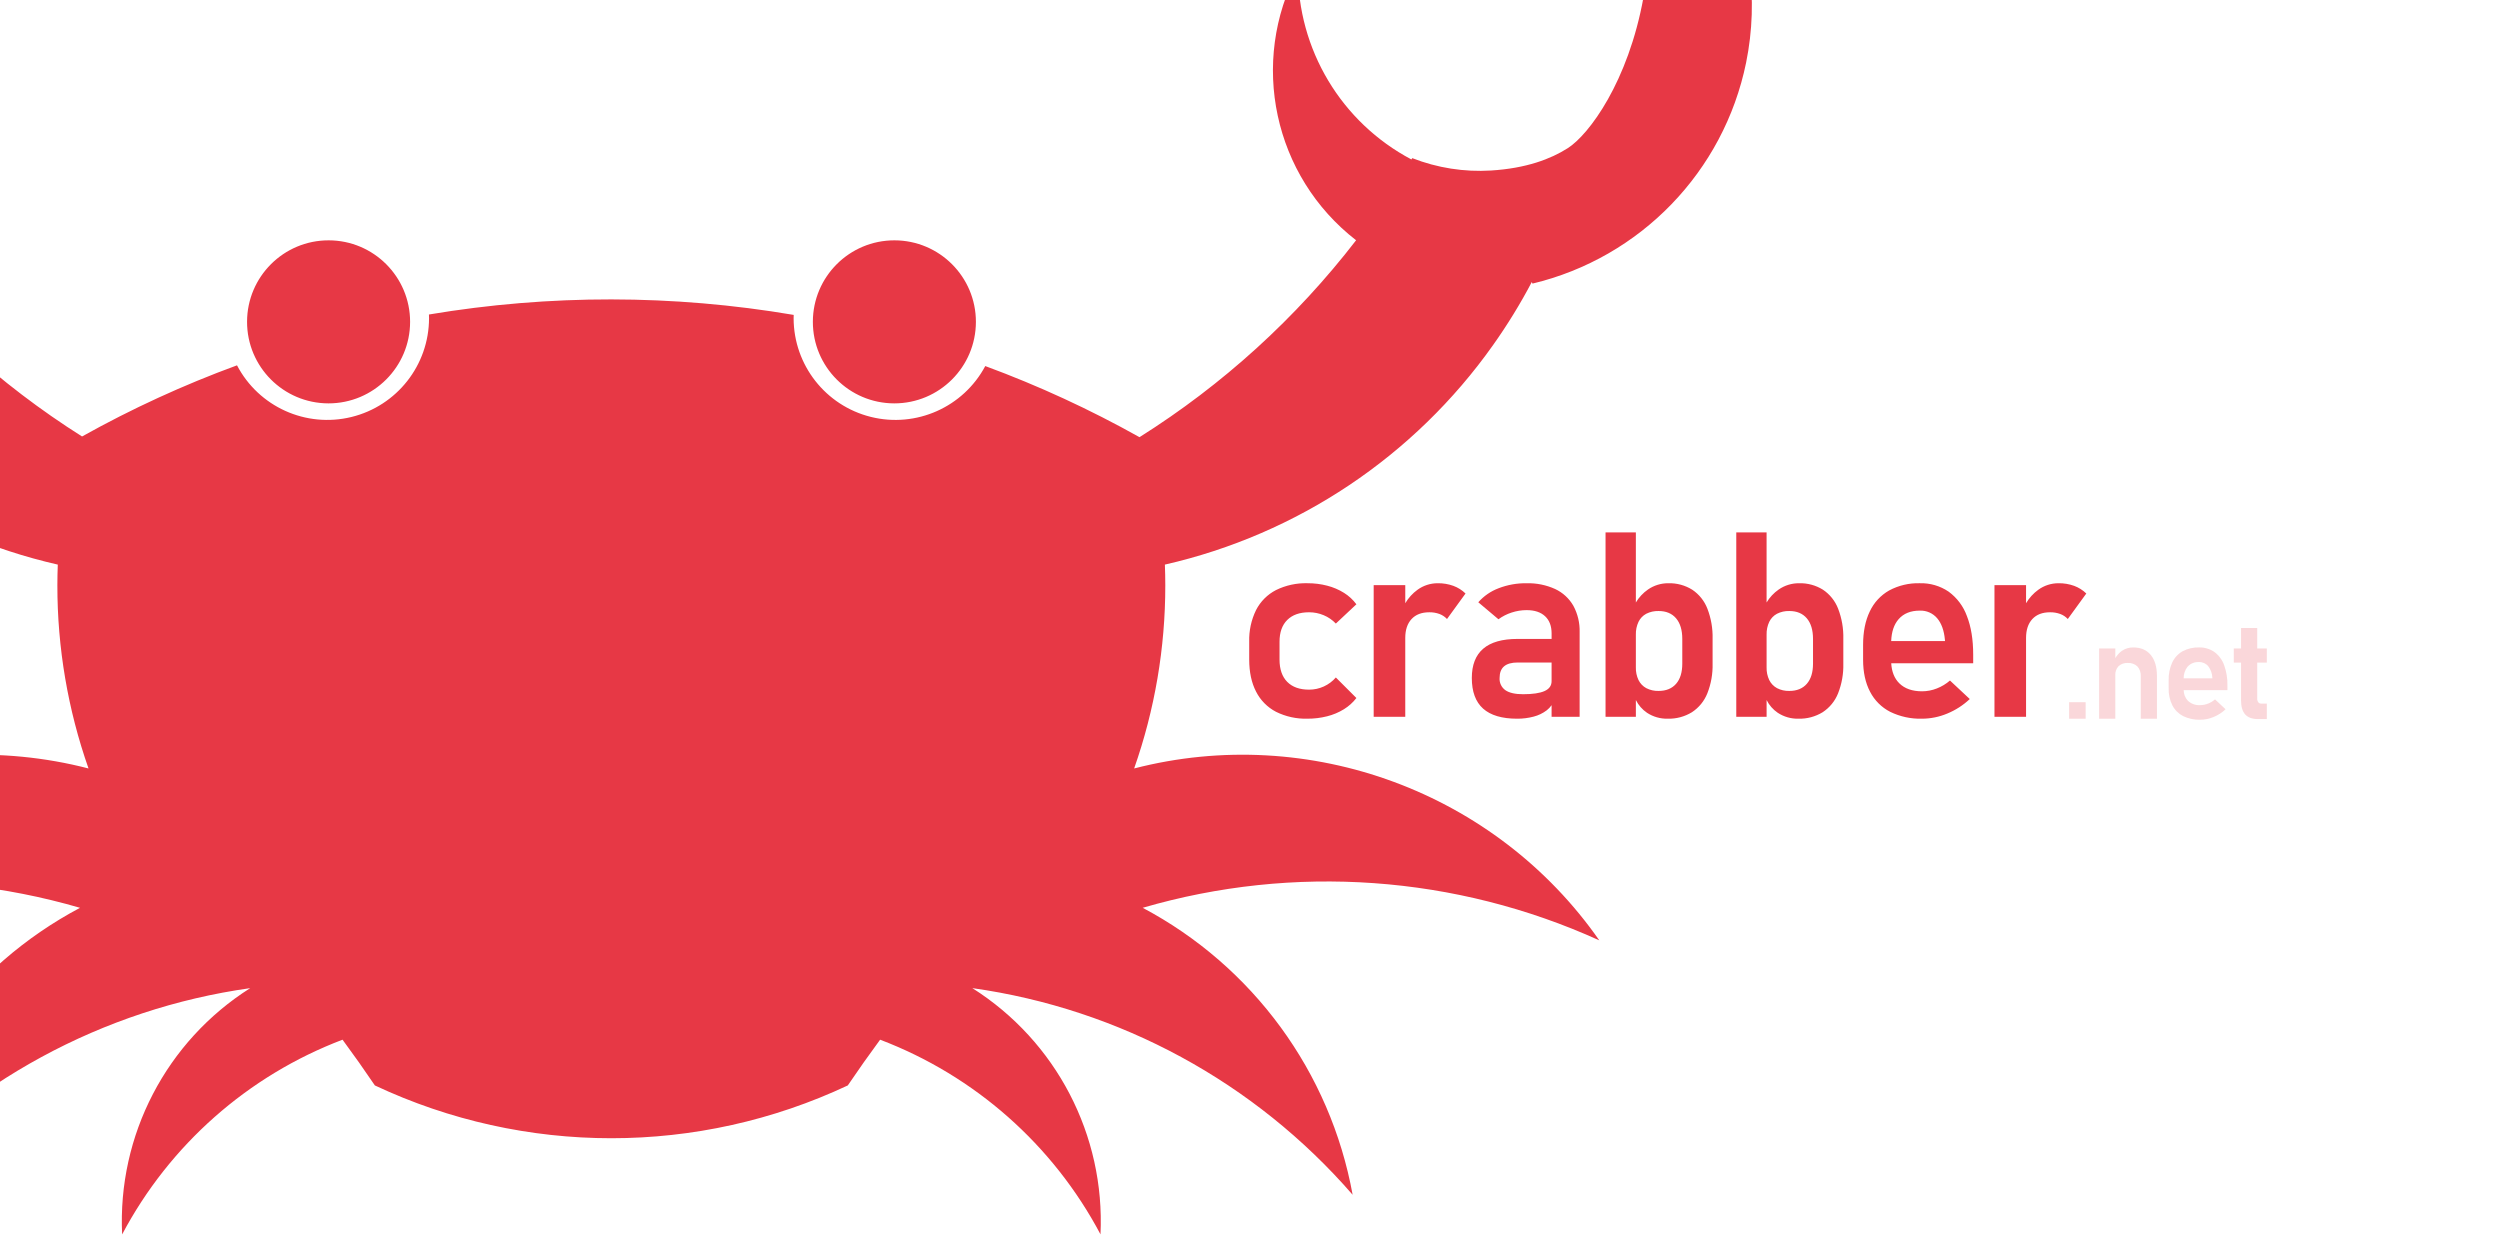
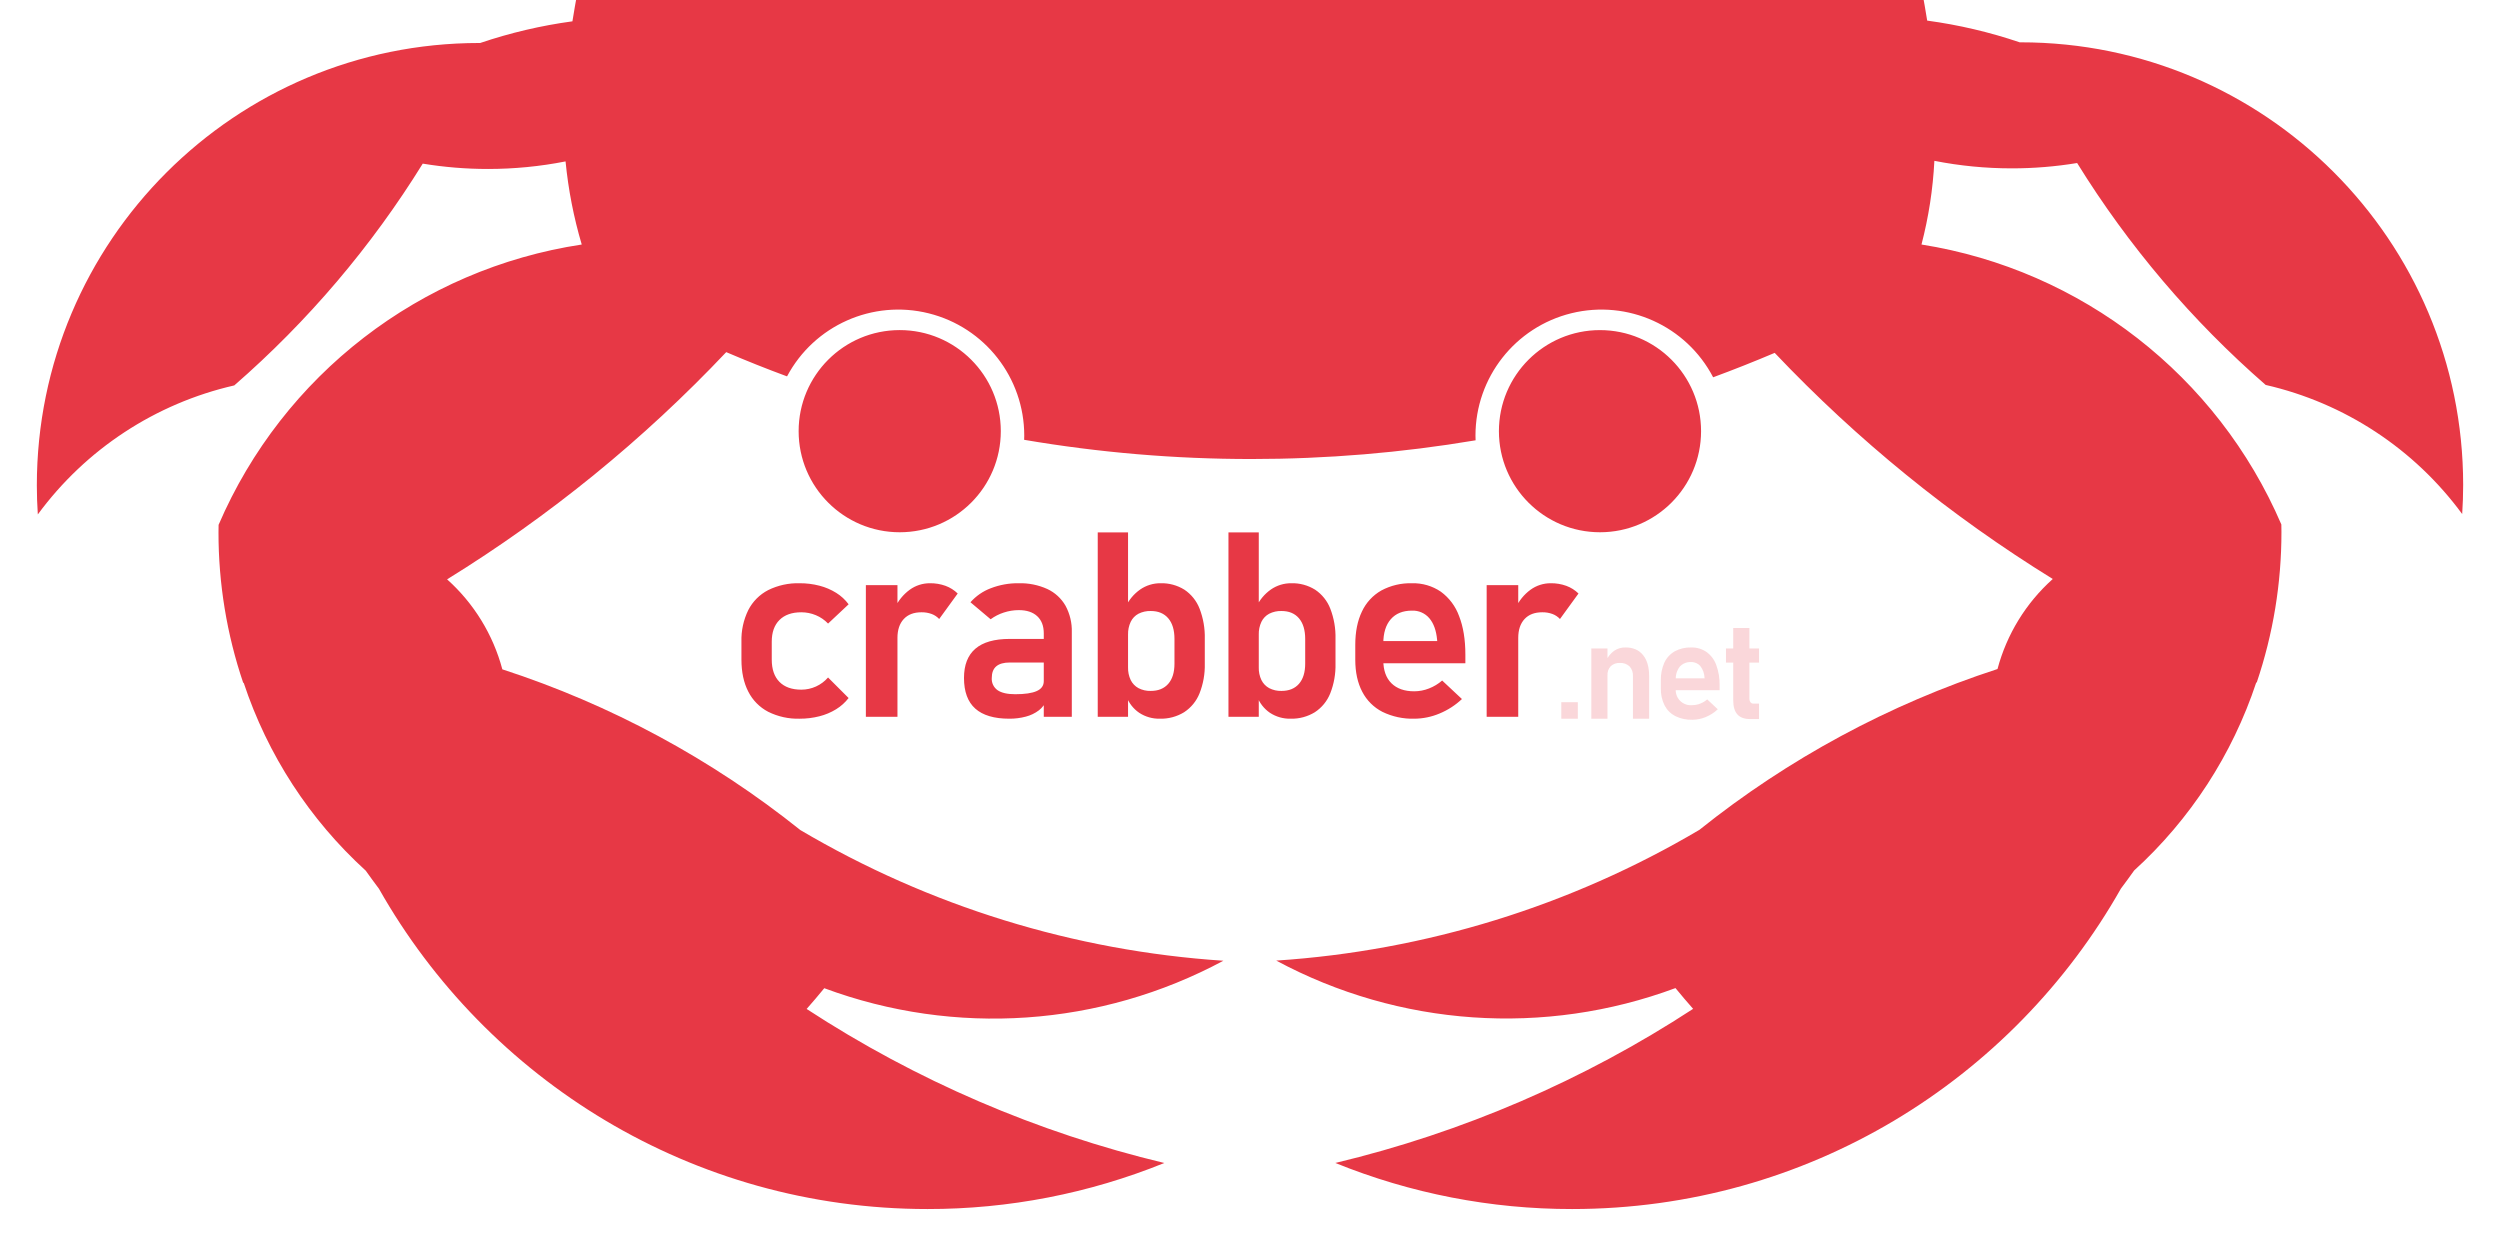
- <svg xmlns="http://www.w3.org/2000/svg" width="1280" height="640">
+ <svg xmlns="http://www.w3.org/2000/svg" width="1280" height="640" viewBox="0 0 1280 640">
  <defs>
-     <style>.prefix__cls-1{fill:#e73845;fill-rule:evenodd}</style>
+     <style>
+       .cls-1, .cls-2 {
+         fill: #e73845;
+       }
+ 
+       .cls-2 {
+         opacity: 0.2;
+       }
+     </style>
  </defs>
-   <path id="prefix__crabber" class="prefix__cls-1" d="M1058.71 316.93a10.053 10.053 0 00-3.84-2.565 14.517 14.517 0 00-5.26-.877q-5.835 0-9.06 3.475-3.21 3.474-3.21 9.643V367h-16.17v-67.409h16.17v9.258a22.825 22.825 0 016.27-6.888 17.5 17.5 0 0110.36-3.344 22.711 22.711 0 017.98 1.331 17.738 17.738 0 016.24 3.929zm-86.3 32.893q4.155 4.125 11.69 4.124a20.611 20.611 0 007.565-1.461 22.882 22.882 0 006.722-4.059l10.134 9.481a37.762 37.762 0 01-11.53 7.436 33.663 33.663 0 01-12.891 2.63 35 35 0 01-16.3-3.507 23.819 23.819 0 01-10.325-10.293q-3.573-6.786-3.572-16.4v-7.6q0-10 3.409-17.079a24.034 24.034 0 019.936-10.781 31.314 31.314 0 0115.684-3.7 25.022 25.022 0 0114.774 4.318 26.741 26.741 0 019.356 12.5q3.21 8.183 3.21 19.742v4.426h-41.965q.393 6.524 4.102 10.223zm23.444-21.593l-.065-.714q-.649-7.079-3.961-10.975a11.08 11.08 0 00-8.9-3.9q-7.014 0-10.845 4.384c-2.354 2.691-3.609 6.435-3.794 11.2h27.562zM933.2 364.662a22.586 22.586 0 01-12.4 3.312 18.479 18.479 0 01-10.585-3.02 17.162 17.162 0 01-5.715-6.539V367h-15.529v-94.425h15.521v35.9a21.585 21.585 0 016.2-6.643 18.076 18.076 0 0110.423-3.214 21.978 21.978 0 0112.241 3.312 20.646 20.646 0 017.761 9.708 40.112 40.112 0 012.662 15.424v12.728a38.793 38.793 0 01-2.695 15.228 20.642 20.642 0 01-7.884 9.644zm-4.936-37.536q0-6.819-3.182-10.553t-8.962-3.734a13.153 13.153 0 00-6.3 1.4 9.261 9.261 0 00-3.962 4.124 14.532 14.532 0 00-1.363 6.559v16.755a14.32 14.32 0 001.363 6.526 9.468 9.468 0 003.962 4.124 12.892 12.892 0 006.3 1.429q5.78 0 8.962-3.637t3.182-10.325v-12.668zm-62 37.536a22.586 22.586 0 01-12.4 3.312 18.479 18.479 0 01-10.585-3.02 17.162 17.162 0 01-5.715-6.539V367h-15.525v-94.425h15.521v35.9a21.585 21.585 0 016.2-6.643 18.081 18.081 0 0110.423-3.214 21.983 21.983 0 0112.242 3.312 20.644 20.644 0 017.76 9.708 40.092 40.092 0 012.663 15.424v12.728a38.793 38.793 0 01-2.7 15.228 20.644 20.644 0 01-7.884 9.644zm-4.935-37.536q0-6.819-3.182-10.553t-8.962-3.734a13.157 13.157 0 00-6.3 1.4 9.253 9.253 0 00-3.961 4.124 14.532 14.532 0 00-1.364 6.559v16.755a14.319 14.319 0 001.364 6.526 9.461 9.461 0 003.961 4.124 12.9 12.9 0 006.3 1.429q5.778 0 8.962-3.637t3.182-10.325v-12.668zm-66.916 33.929a11.771 11.771 0 01-2.5 2.633 18.89 18.89 0 01-6.656 3.215 32.03 32.03 0 01-8.508 1.071q-11.625 0-17.4-5.163t-5.78-15.683q0-10 5.845-15t17.534-5h17.469v-2.857q0-5.65-3.344-8.768t-9.449-3.117a24.48 24.48 0 00-7.663 1.234 23.693 23.693 0 00-6.754 3.442l-10.326-8.7a26.206 26.206 0 0110.391-7.176 38.24 38.24 0 0114.287-2.565 33.421 33.421 0 0114.677 2.955 20.965 20.965 0 019.319 8.572 26.842 26.842 0 013.215 13.54V367h-14.357v-5.945zm0-21.85h-17.4q-4.611 0-6.916 1.948t-2.306 5.975a7.073 7.073 0 002.988 6.267q2.986 2.046 9.027 2.045 7.4 0 11.007-1.623t3.6-5.066v-9.546zm-57.383-24.84a14.574 14.574 0 00-5.26-.877q-5.845 0-9.06 3.475t-3.214 9.643V367h-16.171v-67.409H719.5v9.258a22.816 22.816 0 016.267-6.888 17.5 17.5 0 0110.358-3.344 22.752 22.752 0 017.988 1.331 17.678 17.678 0 016.234 3.929l-9.481 13.053a10.061 10.061 0 00-3.836-2.565zm-77.974 34.744q3.928 3.993 11.2 3.994a18.079 18.079 0 0013.7-6.235l10.52 10.521a24.019 24.019 0 01-6.4 5.747 30.449 30.449 0 01-8.572 3.6 40.239 40.239 0 01-10.1 1.234 34.025 34.025 0 01-16.106-3.539 23.719 23.719 0 01-10.195-10.326q-3.507-6.784-3.507-16.4v-9.156a34.642 34.642 0 013.507-16.2 23.611 23.611 0 0110.195-10.228 34.291 34.291 0 0116.106-3.507 39.505 39.505 0 0110.163 1.266 30.612 30.612 0 018.572 3.669 23.084 23.084 0 016.332 5.845l-10.52 9.871a18.275 18.275 0 00-6.235-4.286 19.179 19.179 0 00-7.468-1.494q-7.209 0-11.17 3.929t-3.961 11.138v9.156q.01 7.407 3.939 11.401z" />
-   <path id="prefix____net" data-name=".net" d="M1156.21 359.524a1.783 1.783 0 001.53.71h2.87v7.939h-4.43q-4.545 0-6.66-2.409t-2.11-7.124v-19.38h-3.71v-7.245h3.71v-10.47h8.28v10.47h4.92v7.245h-4.92v18.24a3.37 3.37 0 00.52 2.024zm-35.98-.694a8.477 8.477 0 006.24 2.2 11.026 11.026 0 004.04-.78 12.223 12.223 0 003.58-2.167l5.41 5.061a20.12 20.12 0 01-6.15 3.97 17.973 17.973 0 01-6.88 1.4 18.729 18.729 0 01-8.71-1.872 12.732 12.732 0 01-5.51-5.5 18.6 18.6 0 01-1.9-8.754v-4.056a20.762 20.762 0 011.82-9.117 12.815 12.815 0 015.3-5.755 16.686 16.686 0 018.37-1.976 13.34 13.34 0 017.89 2.305 14.261 14.261 0 014.99 6.674 28.719 28.719 0 011.72 10.539v2.357h-22.4a8.039 8.039 0 002.19 5.471zm12.51-11.527l-.03-.381a10.285 10.285 0 00-2.12-5.859 5.913 5.913 0 00-4.75-2.08 7.3 7.3 0 00-5.79 2.34 9.41 9.41 0 00-2.02 5.98h14.71zm-36.67-1.109a6.85 6.85 0 00-1.73-4.992 6.6 6.6 0 00-4.93-1.768 6.415 6.415 0 00-4.71 1.646 6.264 6.264 0 00-1.66 4.663V368h-8.29v-35.985h8.29v4.962a12.057 12.057 0 013.38-3.749 9.932 9.932 0 015.84-1.733q5.745 0 8.92 3.83t3.18 10.834V368h-8.29v-21.806zm-36.68 13.347h8.46V368h-8.46v-8.459z" opacity=".2" fill="#e73845" fill-rule="evenodd" />
-   <path id="prefix__claw_2" data-name="claw 2" class="prefix__cls-1" d="M894 32.115a146.523 146.523 0 01-109.372 113.093c-.108-.28-.229-.553-.338-.832a285.186 285.186 0 01-19.9 32.391 283.011 283.011 0 01-167.969 112.31c.131 3.521.212 7.054.212 10.607a282.094 282.094 0 01-15.951 93.767c89.828-23.182 185.23 12.142 238.154 88.009a337.357 337.357 0 00-233.786-16.667 208.569 208.569 0 01107.5 146.93 316.119 316.119 0 00-194.72-105.806 141.277 141.277 0 0165.626 126.075 213.6 213.6 0 00-112.838-99.67q-8.5 11.541-16.55 23.422a284.629 284.629 0 01-242.136 0q-8.037-11.889-16.55-23.422a213.6 213.6 0 00-112.851 99.7A141.283 141.283 0 01128.1 505.927 316.12 316.12 0 00-66.535 611.711 208.553 208.553 0 0140.97 464.8a337.36 337.36 0 00-233.8 16.662c52.925-75.867 148.327-111.191 238.155-88.009a282.089 282.089 0 01-15.951-93.767c0-3.553.08-7.086.211-10.607a283.013 283.013 0 01-167.968-112.31 285.186 285.186 0 01-19.9-32.391c-.11.279-.23.552-.338.832A146.523 146.523 0 01-268 32.115a146.363 146.363 0 0179.974-161.125 162.6 162.6 0 00-29.991 79.11c-1.34 13.594-.84 29.74 2.542 48.48 7.8 43.246 27.844 70.318 38.791 77.29 8.758 5.578 21.268 10.312 39.246 11.435a94.771 94.771 0 0040.372-6.34c.136.226.279.45.415.677a109 109 0 0058.079-97.021A109.921 109.921 0 01-27.98 14.127a109.966 109.966 0 01-40.344 108.89A428.013 428.013 0 0042.009 223.475a552.426 552.426 0 0179.339-36.427 52.135 52.135 0 0098.321-24.071c0-.655-.025-1.3-.049-1.953a560.767 560.767 0 01186.755.207c-.019.581-.044 1.16-.044 1.746a52.139 52.139 0 0098.13 24.444 552.554 552.554 0 0178.959 36.414 428.01 428.01 0 00110.905-100.818 109.937 109.937 0 01-29.753-138.4 109 109 0 0058.079 97.023c.137-.226.279-.45.415-.677a94.771 94.771 0 0040.372 6.34c17.978-1.123 30.488-5.857 39.246-11.435 10.947-6.972 30.987-34.043 38.791-77.29 3.382-18.741 3.882-34.887 2.542-48.482a162.6 162.6 0 00-29.992-79.11A146.362 146.362 0 01894 32.115zM457.845 206.53a41.738 41.738 0 1141.817-41.738 41.778 41.778 0 01-41.817 41.738zm-289.69 0a41.738 41.738 0 1141.817-41.738 41.778 41.778 0 01-41.817 41.738z" />
+   <path id="crabber" class="cls-1" d="M409.414,367.974a40.239,40.239,0,0,0,10.1-1.234,30.449,30.449,0,0,0,8.572-3.6,24.019,24.019,0,0,0,6.4-5.747l-10.52-10.521a18.079,18.079,0,0,1-13.7,6.235q-7.273,0-11.2-3.994t-3.929-11.4v-9.156q0-7.209,3.961-11.138t11.17-3.929a19.179,19.179,0,0,1,7.468,1.494,18.275,18.275,0,0,1,6.235,4.286l10.52-9.871a23.084,23.084,0,0,0-6.332-5.845,30.612,30.612,0,0,0-8.572-3.669,39.505,39.505,0,0,0-10.163-1.266,34.291,34.291,0,0,0-16.106,3.507,23.611,23.611,0,0,0-10.195,10.228,34.642,34.642,0,0,0-3.507,16.2v9.156q0,9.612,3.507,16.4a23.719,23.719,0,0,0,10.195,10.326,34.025,34.025,0,0,0,16.106,3.539h0ZM443.325,367H459.5V299.591H443.325V367Zm37.537-50.07,9.481-13.053a17.678,17.678,0,0,0-6.234-3.929,22.752,22.752,0,0,0-7.988-1.331,17.5,17.5,0,0,0-10.358,3.344,24.052,24.052,0,0,0-7.631,9.384l1.364,15.261q0-6.168,3.214-9.643t9.06-3.475a14.574,14.574,0,0,1,5.26.877,10.061,10.061,0,0,1,3.832,2.565h0ZM534.413,367h14.353V323.684a26.842,26.842,0,0,0-3.215-13.54,20.965,20.965,0,0,0-9.319-8.572,33.421,33.421,0,0,0-14.677-2.955,38.24,38.24,0,0,0-14.287,2.565,26.206,26.206,0,0,0-10.391,7.176l10.326,8.7a23.693,23.693,0,0,1,6.754-3.442,24.48,24.48,0,0,1,7.663-1.234q6.1,0,9.449,3.117t3.344,8.768V367Zm-17.664.974a32.03,32.03,0,0,0,8.508-1.071,18.89,18.89,0,0,0,6.656-3.215,11.337,11.337,0,0,0,3.864-5.325l-1.364-9.612q0,3.444-3.6,5.066T519.8,355.44q-6.041,0-9.027-2.045a7.073,7.073,0,0,1-2.988-6.267q0-4.026,2.306-5.975t6.916-1.948h18.9L535,327.126H516.944q-11.689,0-17.534,5t-5.845,15q0,10.521,5.78,15.683t17.4,5.163h0Zm77.111,0a22.586,22.586,0,0,0,12.4-3.312,20.644,20.644,0,0,0,7.891-9.644,38.793,38.793,0,0,0,2.7-15.228V327.061a40.092,40.092,0,0,0-2.663-15.424,20.644,20.644,0,0,0-7.76-9.708,21.983,21.983,0,0,0-12.242-3.312,18.081,18.081,0,0,0-10.423,3.214,22.69,22.69,0,0,0-7.566,9.125l1.364,13.962a14.532,14.532,0,0,1,1.364-6.559,9.253,9.253,0,0,1,3.961-4.124,13.157,13.157,0,0,1,6.3-1.4q5.778,0,8.962,3.734t3.182,10.553V339.79q0,6.689-3.182,10.325t-8.962,3.637a12.9,12.9,0,0,1-6.3-1.429,9.461,9.461,0,0,1-3.961-4.124,14.319,14.319,0,0,1-1.364-6.526l-0.909,14.742a17.693,17.693,0,0,0,6.624,8.539,18.479,18.479,0,0,0,10.585,3.02h0ZM562.039,367H577.56V272.575H562.039V367Zm98.753,0.974a22.586,22.586,0,0,0,12.4-3.312,20.642,20.642,0,0,0,7.89-9.644,38.793,38.793,0,0,0,2.695-15.228V327.061a40.112,40.112,0,0,0-2.662-15.424,20.646,20.646,0,0,0-7.761-9.708,21.978,21.978,0,0,0-12.241-3.312,18.076,18.076,0,0,0-10.423,3.214,22.69,22.69,0,0,0-7.566,9.125l1.364,13.962a14.532,14.532,0,0,1,1.363-6.559,9.261,9.261,0,0,1,3.962-4.124,13.153,13.153,0,0,1,6.3-1.4q5.78,0,8.962,3.734t3.182,10.553V339.79q0,6.689-3.182,10.325t-8.962,3.637a12.892,12.892,0,0,1-6.3-1.429,9.468,9.468,0,0,1-3.962-4.124,14.32,14.32,0,0,1-1.363-6.526l-0.909,14.742a17.681,17.681,0,0,0,6.624,8.539,18.479,18.479,0,0,0,10.585,3.02h0ZM628.971,367h15.521V272.575H628.971V367Zm95.128,0.974a33.663,33.663,0,0,0,12.891-2.63,37.724,37.724,0,0,0,11.527-7.436l-10.131-9.481a22.882,22.882,0,0,1-6.722,4.059,20.611,20.611,0,0,1-7.565,1.461q-7.535,0-11.69-4.124t-4.156-11.787v-8.572q0-8.052,3.832-12.436t10.845-4.384a11.08,11.08,0,0,1,8.9,3.9q3.312,3.9,3.961,10.975l0.065,0.714H704.486V339.6H750.27v-4.416q0-11.559-3.215-19.742a26.72,26.72,0,0,0-9.351-12.5,25.022,25.022,0,0,0-14.774-4.318,31.314,31.314,0,0,0-15.684,3.7A24.034,24.034,0,0,0,697.31,313.1q-3.409,7.079-3.409,17.079v7.6q0,9.612,3.572,16.4A23.819,23.819,0,0,0,707.8,364.467a35,35,0,0,0,16.3,3.507h0ZM761.17,367h16.17V299.591H761.17V367Zm37.536-50.07,9.481-13.053a17.66,17.66,0,0,0-6.234-3.929,22.744,22.744,0,0,0-7.988-1.331,17.5,17.5,0,0,0-10.358,3.344,24.07,24.07,0,0,0-7.631,9.384l1.364,15.261q0-6.168,3.215-9.643t9.059-3.475a14.574,14.574,0,0,1,5.26.877,10.054,10.054,0,0,1,3.832,2.565h0Z" />
+   <path id="_.net" data-name=".net" class="cls-2" d="M799.386,368h8.459v-8.459h-8.459V368Zm15.364,0h8.286V332.015H814.75V368Zm21.321,0h8.286V346.159q0-7-3.172-10.834t-8.927-3.83a9.938,9.938,0,0,0-5.842,1.733,12.942,12.942,0,0,0-4.108,5.062l0.728,7.453a6.27,6.27,0,0,1,1.664-4.663,6.421,6.421,0,0,1,4.715-1.646,6.583,6.583,0,0,1,4.923,1.768,6.83,6.83,0,0,1,1.733,4.992V368Zm30.4,0.52a17.966,17.966,0,0,0,6.881-1.4,20.138,20.138,0,0,0,6.154-3.97l-5.408-5.061a12.2,12.2,0,0,1-3.589,2.167,11,11,0,0,1-4.038.78,7.7,7.7,0,0,1-8.459-8.494v-4.576a9.772,9.772,0,0,1,2.045-6.639,7.278,7.278,0,0,1,5.79-2.34,5.914,5.914,0,0,1,4.749,2.08,10.3,10.3,0,0,1,2.115,5.859l0.034,0.381H856v6.067h24.441v-2.357a28.849,28.849,0,0,0-1.716-10.539,14.26,14.26,0,0,0-4.993-6.674,13.351,13.351,0,0,0-7.886-2.305,16.708,16.708,0,0,0-8.373,1.976,12.824,12.824,0,0,0-5.3,5.755,20.862,20.862,0,0,0-1.82,9.117V352.4a18.574,18.574,0,0,0,1.907,8.754,12.715,12.715,0,0,0,5.512,5.5,18.68,18.68,0,0,0,8.7,1.872h0Zm29.709-.347h4.438v-7.939h-2.877a1.771,1.771,0,0,1-1.526-.71,3.391,3.391,0,0,1-.52-2.028V321.545h-8.286V358.64q0,4.715,2.115,7.124t6.656,2.409h0ZM883.7,339.26h16.918v-7.245H883.7v7.245Z" />
+   <path class="cls-1" d="M819.2,169.015a51.751,51.751,0,1,1-51.756,51.751A51.754,51.754,0,0,1,819.2,169.015ZM408.9,220.766a51.756,51.756,0,1,1,51.756,51.751A51.754,51.754,0,0,1,408.9,220.766ZM245.385,22.011c0.15,0,.3,0,0.449.006a253.658,253.658,0,0,1,47.248-11.1c0.8-5.008,1.67-10.028,2.584-14.974-0.451-.136-0.91-0.255-1.36-0.394,1.107-7.274,2.466-14.463,4.023-21.578a122.717,122.717,0,0,1-42.442,7.54q-5.8,0-11.46-.532a281.508,281.508,0,0,1-53.048,5.032A279.4,279.4,0,0,1,13.021-77.976,230.717,230.717,0,0,1,209.565-70.71a195.565,195.565,0,0,1,104.828-30.283c3.257,0,6.487.108,9.7,0.265a340.41,340.41,0,0,1,16.876-30.878c-6.06.394-12.169,0.612-18.329,0.612a280.505,280.505,0,0,1-41.341-3.052c-1.468.03-2.939,0.052-4.414,0.052-118.641,0-217.609-83.991-240.823-195.737A109.224,109.224,0,0,0,117.871-293a110.353,110.353,0,0,0,14.226-.95A391.893,391.893,0,0,1,251.053-190.387a626.348,626.348,0,0,1,160.354-23.034,339.012,339.012,0,0,1,51.971-36.172,380.041,380.041,0,0,1-117.69-21.325c0.025,0.089.053,0.177,0.078,0.265C254.989-273.886,182.378-348.444,182.378-440c0-6.272,1.756-11.445,2.42-17.54,0.125-.417.022,0.229-0.107-0.424A189.374,189.374,0,0,1,241-538.366a126.227,126.227,0,0,0-12.12,54.113,126.013,126.013,0,0,0,17.188,63.678,292.241,292.241,0,0,1,80.288,99.261A245.531,245.531,0,0,1,407.4-335a244.877,244.877,0,0,1,146.26,48.205,352.9,352.9,0,0,1,172-.13A244.909,244.909,0,0,1,872.476-335.54a245.523,245.523,0,0,1,81.068,13.693,292.3,292.3,0,0,1,80.316-99.317,126.145,126.145,0,0,0,17.19-63.715,126.387,126.387,0,0,0-12.12-54.143,189.573,189.573,0,0,1,56.33,80.446c0.43-.193-0.49-0.028-0.06-0.219,0.67,6.1,2.37,11.917,2.37,18.192A169.558,169.558,0,0,1,934.132-271.157c0.025-.089.053-0.176,0.078-0.265a380.06,380.06,0,0,1-117.726,21.336,339.041,339.041,0,0,1,51.987,36.193,626.363,626.363,0,0,1,160.4,23.047,392.112,392.112,0,0,1,119-103.62,110.355,110.355,0,0,0,14.23.951,109.251,109.251,0,0,0,81.83-36.754c-23.22,111.809-122.22,195.848-240.9,195.848-1.48,0-2.95-.022-4.415-0.052a280.535,280.535,0,0,1-41.354,3.054c-6.162,0-12.272-.218-18.334-0.613a341.011,341.011,0,0,1,16.881,30.9c3.218-.157,6.449-0.265,9.707-0.265A195.613,195.613,0,0,1,1070.38-71.1a230.724,230.724,0,0,1,196.6-7.27,279.447,279.447,0,0,1-178.41,64.022,281.591,281.591,0,0,1-53.07-5.035q-5.655.524-11.46,0.532A122.706,122.706,0,0,1,981.584-26.4c1.557,7.119,2.917,14.312,4.024,21.59-0.487.151-.984,0.28-1.473,0.427,0.913,4.93,1.784,9.936,2.585,14.933a253.516,253.516,0,0,1,47.37,11.123c0.15,0,.3-0.006.45-0.006,125.15,0,226.6,101.468,226.6,226.635,0,5-.18,9.962-0.5,14.883a172.682,172.682,0,0,0-100.62-66.1,498.426,498.426,0,0,1-96.53-113.618,205.075,205.075,0,0,1-33.45,2.735A204.991,204.991,0,0,1,990.4,82.348a212.208,212.208,0,0,1-6.6,42.842A241.89,241.89,0,0,1,1168.05,268.523c0.02,1.265.05,2.528,0.05,3.8a239.935,239.935,0,0,1-12.67,77.166c-0.07-.03-0.14-0.062-0.22-0.092a226.632,226.632,0,0,1-62.53,96.294c-2.21,3.11-4.45,6.189-6.75,9.231-55.38,97.957-160.438,164.107-280.982,164.107a321.646,321.646,0,0,1-121.259-23.591,583.391,583.391,0,0,0,183.192-78.909q-4.623-5.223-9.036-10.631a248.761,248.761,0,0,1-204.411-14.075A489.042,489.042,0,0,0,870.11,424.869a483.5,483.5,0,0,1,152.61-82.33,94.539,94.539,0,0,1,28.3-46.1A710.3,710.3,0,0,1,908.642,180.67q-15.57,6.612-31.51,12.5a64.505,64.505,0,0,0-121.689,29.846c0,0.812.031,1.617,0.061,2.421a690.689,690.689,0,0,1-114.824,9.579,690.742,690.742,0,0,1-116.318-9.835c0.024-.72.055-1.439,0.055-2.165a64.51,64.51,0,0,0-121.453-30.309q-15.761-5.82-31.135-12.414A709.987,709.987,0,0,1,228.912,296.625,94.5,94.5,0,0,1,257.2,342.7a483.4,483.4,0,0,1,152.566,82.284,488.989,488.989,0,0,0,216.61,66.914A248.746,248.746,0,0,1,422.03,505.96q-4.413,5.4-9.034,10.625a583.292,583.292,0,0,0,183.137,78.864,321.607,321.607,0,0,1-121.222,23.578c-120.507,0-225.532-66.112-280.9-164.014q-3.441-4.56-6.746-9.225a226.566,226.566,0,0,1-62.511-96.241l-0.221.092a239.7,239.7,0,0,1-12.663-77.122c0-1.269.029-2.531,0.048-3.8A241.8,241.8,0,0,1,297.853,125.194a227.129,227.129,0,0,1-8.289-42.551,204.976,204.976,0,0,1-39.678,3.869,205.189,205.189,0,0,1-33.442-2.733,498,498,0,0,1-96.5,113.554A172.629,172.629,0,0,0,19.359,263.392c-0.319-4.919-.5-9.876-0.5-14.875C18.86,123.421,120.279,22.011,245.385,22.011Z" />
</svg>
